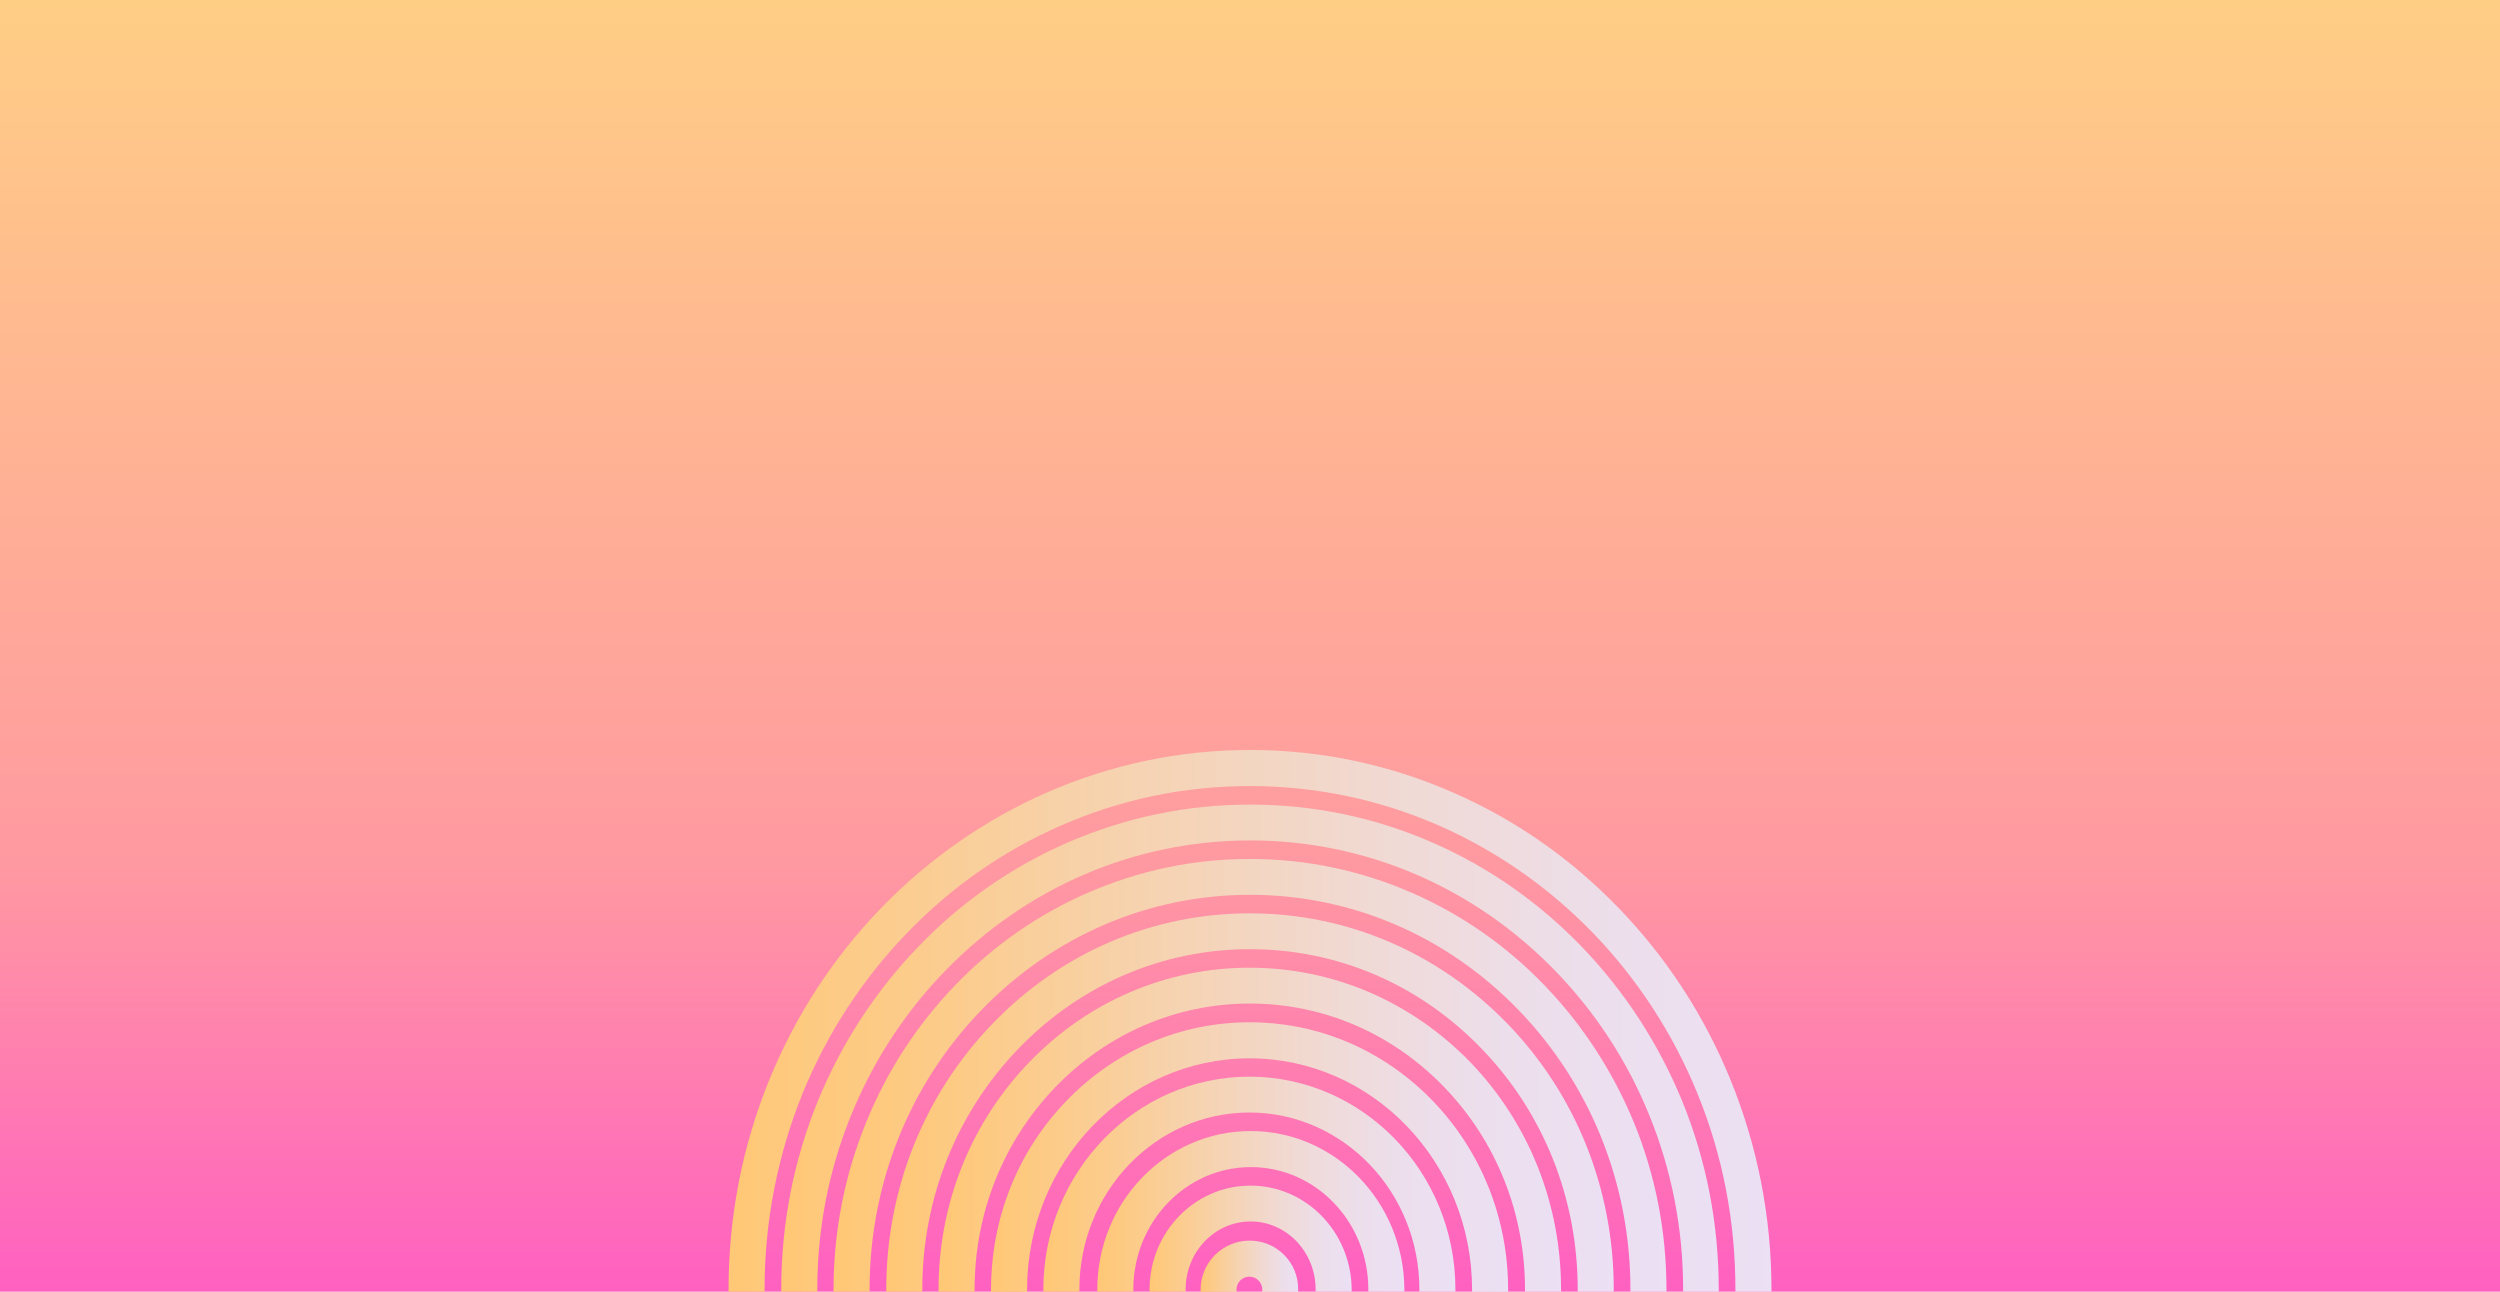
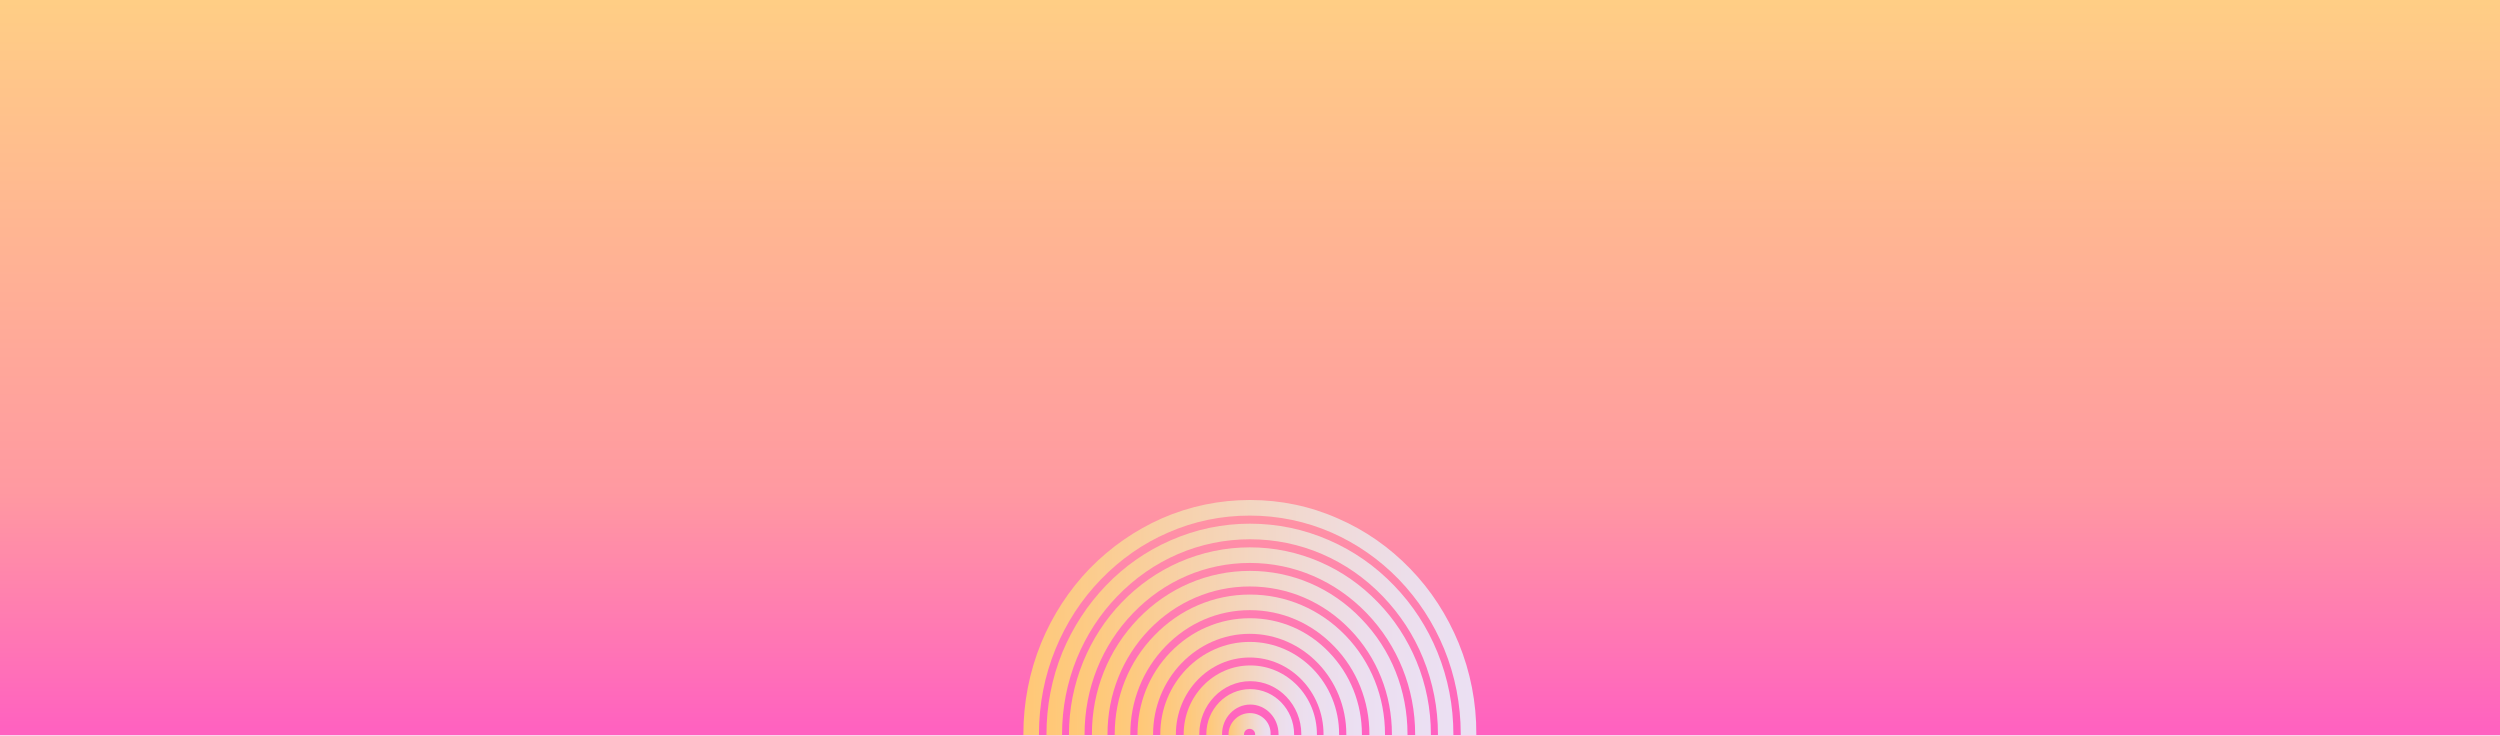
- <svg xmlns="http://www.w3.org/2000/svg" version="1.1" id="Layer_1" x="0px" y="0px" viewBox="0 0 1200 620" style="enable-background:new 0 0 1200 620;" xml:space="preserve">
+ <svg xmlns="http://www.w3.org/2000/svg" version="1.1" id="Layer_1" x="0px" y="0px" viewBox="0 0 1700 500" style="enable-background:new 0 0 1700 500;" xml:space="preserve">
  <style type="text/css">
	.st0{fill:url(#SVGID_1_);}
	.st1{fill:url(#SVGID_2_);}
	.st2{fill:url(#SVGID_3_);}
	.st3{fill:url(#SVGID_4_);}
	.st4{fill:url(#SVGID_5_);}
	.st5{fill:url(#SVGID_6_);}
	.st6{fill:url(#SVGID_7_);}
	.st7{fill:url(#SVGID_8_);}
	.st8{fill:url(#SVGID_9_);}
	.st9{fill:url(#SVGID_10_);}
	.st10{fill:url(#SVGID_11_);}
</style>
-   <linearGradient id="SVGID_1_" gradientUnits="userSpaceOnUse" x1="600" y1="182" x2="600" y2="802" gradientTransform="matrix(1 0 0 -1 0 802)">
+   <linearGradient id="SVGID_1_" gradientUnits="userSpaceOnUse" x1="850" y1="-56" x2="850" y2="444" gradientTransform="matrix(1 0 0 -1 0 444)">
    <stop offset="4.761900e-03" style="stop-color:#FF61C0" />
    <stop offset="0.331" style="stop-color:#FF99A1" />
    <stop offset="1" style="stop-color:#FFCE85" />
  </linearGradient>
-   <path class="st0" d="M1200,0H0v620h1200V0z" />
+   <path class="st0" d="M1700,0H0v500h1700V0z" />
  <g>
-     <linearGradient id="SVGID_2_" gradientUnits="userSpaceOnUse" x1="349.749" y1="490" x2="850.251" y2="490">
+     <linearGradient id="SVGID_2_" gradientUnits="userSpaceOnUse" x1="696.029" y1="777.969" x2="1003.971" y2="777.969" gradientTransform="matrix(1 0 0 1 0 -358)">
      <stop offset="5.518000e-03" style="stop-color:#FFC876" />
      <stop offset="5.618000e-03" style="stop-color:#FFC876" />
      <stop offset="0.317" style="stop-color:#F7D1A8" />
      <stop offset="0.62" style="stop-color:#F1D9D1" />
      <stop offset="0.857" style="stop-color:#ECDEEB" />
      <stop offset="1" style="stop-color:#EBE0F4" />
    </linearGradient>
-     <path class="st1" d="M830.6,518.2c-12.6-30.8-30.6-58.5-53.6-82.3c-23-23.8-49.7-42.5-79.6-55.5C666.6,366.9,633.8,360,600,360   c-33.8,0-66.6,6.9-97.5,20.4c-29.8,13.1-56.6,31.8-79.6,55.5c-23,23.8-41,51.5-53.6,82.3c-13,31.9-19.6,65.8-19.6,100.7   c0,0.4,0,0.7,0,1.1H367c0-0.4,0-0.7,0-1.1c0-32.7,6.2-64.3,18.3-94.2c11.8-28.8,28.6-54.6,50-76.8c21.4-22.2,46.3-39.6,74.1-51.7   c28.7-12.6,59.2-18.9,90.6-18.9c31.4,0,61.9,6.4,90.6,18.9c27.7,12.2,52.7,29.6,74.1,51.7c21.4,22.2,38.2,48,50,76.8   c12.2,29.8,18.3,61.5,18.3,94.2c0,0.4,0,0.7,0,1.1h17.3c0-0.4,0-0.7,0-1.1C850.3,584,843.6,550.1,830.6,518.2z" />
-     <linearGradient id="SVGID_3_" gradientUnits="userSpaceOnUse" x1="374.929" y1="503.071" x2="824.98" y2="503.071">
+     <path class="st1" d="M991.9,437.3c-7.8-18.9-18.8-36-33-50.6c-14.1-14.6-30.6-26.1-49-34.1C891,344.2,870.8,340,850,340   s-41,4.2-60,12.5c-18.3,8.1-34.8,19.6-49,34.1c-14.1,14.6-25.2,31.7-33,50.6c-8,19.6-12.1,40.5-12.1,61.9c0,0.2,0,0.4,0,0.7h10.6   c0-0.2,0-0.4,0-0.7c0-20.1,3.8-39.6,11.3-57.9c7.3-17.7,17.6-33.6,30.8-47.2s28.5-24.4,45.6-31.8c17.7-7.8,36.4-11.6,55.7-11.6   c19.3,0,38.1,3.9,55.7,11.6c17,7.5,32.4,18.2,45.6,31.8c13.2,13.7,23.5,29.5,30.8,47.2c7.5,18.3,11.3,37.8,11.3,57.9   c0,0.2,0,0.4,0,0.7h10.6c0-0.2,0-0.4,0-0.7C1004,477.8,999.9,456.9,991.9,437.3z" />
+     <linearGradient id="SVGID_3_" gradientUnits="userSpaceOnUse" x1="711.592" y1="786.028" x2="988.408" y2="786.028" gradientTransform="matrix(1 0 0 1 0 -358)">
      <stop offset="5.518000e-03" style="stop-color:#FFC876" />
      <stop offset="5.618000e-03" style="stop-color:#FFC876" />
      <stop offset="0.317" style="stop-color:#F7D1A8" />
      <stop offset="0.62" style="stop-color:#F1D9D1" />
      <stop offset="0.857" style="stop-color:#ECDEEB" />
      <stop offset="1" style="stop-color:#EBE0F4" />
    </linearGradient>
-     <path class="st2" d="M759.2,454.4c-20.7-21.4-44.7-38.2-71.5-49.9c-27.8-12.2-57.3-18.3-87.7-18.3c-30.4,0-59.9,6.2-87.7,18.3   c-26.8,11.7-50.9,28.5-71.5,49.9c-20.6,21.4-36.8,46.3-48.2,74c-11.7,28.7-17.6,59.1-17.6,90.5c0,0.4,0,0.7,0,1.1h17.3   c0-0.4,0-0.7,0-1.1c0-29.1,5.5-57.4,16.4-84c10.5-25.7,25.5-48.7,44.6-68.5c39.2-40.6,91.4-63,146.8-63c55.4,0,107.6,22.4,146.8,63   c19.1,19.8,34.1,42.8,44.6,68.5c10.9,26.6,16.4,54.9,16.4,84c0,0.4,0,0.7,0,1.1H825c0-0.4,0-0.7,0-1.1c0-31.4-5.9-61.8-17.6-90.5   C796,500.7,779.8,475.8,759.2,454.4z" />
-     <linearGradient id="SVGID_4_" gradientUnits="userSpaceOnUse" x1="400.106" y1="516.135" x2="799.691" y2="516.135">
+     <path class="st2" d="M947.9,398.1c-12.7-13.2-27.5-23.5-44-30.7c-17.1-7.5-35.2-11.3-53.9-11.3s-36.8,3.8-53.9,11.3   c-16.5,7.2-31.3,17.5-44,30.7c-12.7,13.2-22.6,28.5-29.7,45.5c-7.2,17.7-10.8,36.4-10.8,55.7c0,0.2,0,0.4,0,0.7h10.6   c0-0.2,0-0.4,0-0.7c0-17.9,3.4-35.3,10.1-51.7c6.5-15.8,15.7-30,27.4-42.1c24.1-25,56.2-38.8,90.3-38.8c34.1,0,66.2,13.8,90.3,38.8   c11.7,12.2,21,26.3,27.4,42.1c6.7,16.4,10.1,33.8,10.1,51.7c0,0.2,0,0.4,0,0.7h10.5c0-0.2,0-0.4,0-0.7c0-19.3-3.6-38-10.8-55.7   C970.6,426.6,960.6,411.2,947.9,398.1z" />
+     <linearGradient id="SVGID_4_" gradientUnits="userSpaceOnUse" x1="727.032" y1="794.055" x2="972.968" y2="794.055" gradientTransform="matrix(1 0 0 1 0 -358)">
      <stop offset="5.518000e-03" style="stop-color:#FFC876" />
      <stop offset="5.618000e-03" style="stop-color:#FFC876" />
      <stop offset="0.317" style="stop-color:#F7D1A8" />
      <stop offset="0.62" style="stop-color:#F1D9D1" />
      <stop offset="0.857" style="stop-color:#ECDEEB" />
      <stop offset="1" style="stop-color:#EBE0F4" />
    </linearGradient>
-     <path class="st3" d="M741.3,472.9c-18.3-19-39.7-33.9-63.5-44.3c-24.7-10.8-50.9-16.3-77.9-16.3c-27,0-53.2,5.5-77.9,16.3   c-23.8,10.4-45.2,25.3-63.5,44.3c-18.3,19-32.7,41.1-42.7,65.7c-10.4,25.5-15.7,52.5-15.7,80.3c0,0.4,0,0.7,0,1.1h17.3   c0-0.4,0-0.7,0-1.1c0-50.6,19-98.2,53.6-134c34.5-35.7,80.3-55.4,129-55.4c48.7,0,94.5,19.7,129,55.4c34.5,35.8,53.6,83.4,53.6,134   c0,0.4,0,0.7,0,1.1h17.3c0-0.4,0-0.7,0-1.1c0-27.9-5.3-54.9-15.7-80.3C774,514,759.6,491.9,741.3,472.9z" />
-     <linearGradient id="SVGID_5_" gradientUnits="userSpaceOnUse" x1="425.286" y1="529.198" x2="774.414" y2="529.198">
+     <path class="st3" d="M936.9,409.5c-11.3-11.7-24.4-20.9-39.1-27.3c-15.2-6.6-31.3-10-47.9-10s-32.7,3.4-47.9,10   c-14.6,6.4-27.8,15.6-39.1,27.3s-20.1,25.3-26.3,40.4c-6.4,15.7-9.7,32.3-9.7,49.4c0,0.2,0,0.4,0,0.7h10.6c0-0.2,0-0.4,0-0.7   c0-31.1,11.7-60.4,33-82.4c21.2-22,49.4-34.1,79.4-34.1s58.1,12.1,79.4,34.1c21.2,22,33,51.3,33,82.4c0,0.2,0,0.4,0,0.7H973   c0-0.2,0-0.4,0-0.7c0-17.2-3.3-33.8-9.7-49.4C957,434.7,948.2,421.1,936.9,409.5z" />
+     <linearGradient id="SVGID_5_" gradientUnits="userSpaceOnUse" x1="742.595" y1="802.083" x2="957.405" y2="802.083" gradientTransform="matrix(1 0 0 1 0 -358)">
      <stop offset="5.518000e-03" style="stop-color:#FFC876" />
      <stop offset="5.618000e-03" style="stop-color:#FFC876" />
      <stop offset="0.317" style="stop-color:#F7D1A8" />
      <stop offset="0.62" style="stop-color:#F1D9D1" />
      <stop offset="0.857" style="stop-color:#ECDEEB" />
      <stop offset="1" style="stop-color:#EBE0F4" />
    </linearGradient>
-     <path class="st4" d="M599.9,438.4c-46.7,0-90.6,18.8-123.5,53c-32.9,34.1-51,79.4-51,127.5c0,0.4,0,0.7,0,1.1h17.3   c0-0.4,0-0.7,0-1.1c0-43.7,16.4-84.7,46.2-115.6c29.7-30.8,69.2-47.7,111.1-47.7c42,0,81.4,16.9,111.1,47.7   c29.8,30.8,46.2,71.9,46.2,115.6c0,0.4,0,0.7,0,1.1h17.3c0-0.4,0-0.7,0-1.1c0-48.2-18.1-93.5-51-127.5   C690.4,457.2,646.5,438.4,599.9,438.4z" />
-     <linearGradient id="SVGID_6_" gradientUnits="userSpaceOnUse" x1="450.462" y1="542.268" x2="749.124" y2="542.268">
+     <path class="st4" d="M849.9,388.2c-28.7,0-55.7,11.6-76,32.6c-20.2,21-31.4,48.8-31.4,78.4c0,0.2,0,0.4,0,0.7h10.6   c0-0.2,0-0.4,0-0.7c0-26.9,10.1-52.1,28.4-71.1c18.3-18.9,42.6-29.3,68.3-29.3c25.8,0,50.1,10.4,68.3,29.3   c18.3,18.9,28.4,44.2,28.4,71.1c0,0.2,0,0.4,0,0.7h10.6c0-0.2,0-0.4,0-0.7c0-29.7-11.1-57.5-31.4-78.4   C905.6,399.8,878.6,388.2,849.9,388.2z" />
+     <linearGradient id="SVGID_6_" gradientUnits="userSpaceOnUse" x1="758.035" y1="810.111" x2="941.842" y2="810.111" gradientTransform="matrix(1 0 0 1 0 -358)">
      <stop offset="5.518000e-03" style="stop-color:#FFC876" />
      <stop offset="5.618000e-03" style="stop-color:#FFC876" />
      <stop offset="0.317" style="stop-color:#F7D1A8" />
      <stop offset="0.62" style="stop-color:#F1D9D1" />
      <stop offset="0.857" style="stop-color:#ECDEEB" />
      <stop offset="1" style="stop-color:#EBE0F4" />
    </linearGradient>
-     <path class="st5" d="M599.8,464.5c-39.9,0-77.5,16.1-105.7,45.3c-28.1,29.1-43.6,67.9-43.6,109.1c0,0.4,0,0.7,0,1.1h17.3   c0-0.4,0-0.7,0-1.1c0-36.7,13.8-71.2,38.8-97.1c24.9-25.8,58.1-40.1,93.3-40.1c35.2,0,68.3,14.2,93.3,40.1   c25,25.9,38.8,60.4,38.8,97.1c0,0.4,0,0.7,0,1.1h17.3c0-0.4,0-0.7,0-1.1c0-41.2-15.5-79.9-43.6-109.1   C677.3,480.6,639.7,464.5,599.8,464.5z" />
-     <linearGradient id="SVGID_7_" gradientUnits="userSpaceOnUse" x1="475.642" y1="555.336" x2="723.859" y2="555.336">
+     <path class="st5" d="M849.9,404.3c-24.5,0-47.7,9.9-65,27.9C767.6,450,758,473.9,758,499.3c0,0.2,0,0.4,0,0.7h10.6   c0-0.2,0-0.4,0-0.7c0-22.6,8.5-43.8,23.9-59.7c15.3-15.9,35.7-24.7,57.4-24.7c21.7,0,42,8.7,57.4,24.7   c15.4,15.9,23.9,37.2,23.9,59.7c0,0.2,0,0.4,0,0.7h10.6c0-0.2,0-0.4,0-0.7c0-25.3-9.5-49.2-26.8-67.1   C897.6,414.2,874.4,404.3,849.9,404.3z" />
+     <linearGradient id="SVGID_7_" gradientUnits="userSpaceOnUse" x1="773.537" y1="818.2" x2="926.217" y2="818.2" gradientTransform="matrix(1 0 0 1 0 -358)">
      <stop offset="5.518000e-03" style="stop-color:#FFC876" />
      <stop offset="5.618000e-03" style="stop-color:#FFC876" />
      <stop offset="0.317" style="stop-color:#F7D1A8" />
      <stop offset="0.62" style="stop-color:#F1D9D1" />
      <stop offset="0.857" style="stop-color:#ECDEEB" />
      <stop offset="1" style="stop-color:#EBE0F4" />
    </linearGradient>
-     <path class="st6" d="M599.8,490.7c-33.2,0-64.4,13.4-87.9,37.7c-23.4,24.2-36.2,56.4-36.2,90.6c0,0.4,0,0.7,0,1.1h17.3   c0-0.4,0-0.7,0-1.1c0-61.2,47.9-111,106.8-111c58.9,0,106.8,49.8,106.8,111c0,0.4,0,0.7,0,1.1h17.3c0-0.4,0-0.7,0-1.1   c0-34.2-12.9-66.4-36.2-90.6C664.2,504.1,633,490.7,599.8,490.7z" />
-     <linearGradient id="SVGID_8_" gradientUnits="userSpaceOnUse" x1="500.821" y1="568.403" x2="698.57" y2="568.403">
+     <path class="st6" d="M849.9,420.4c-20.4,0-39.6,8.2-54.1,23.2c-14.4,14.9-22.3,34.7-22.3,55.7c0,0.2,0,0.4,0,0.7h10.6   c0-0.2,0-0.4,0-0.7c0-37.6,29.5-68.3,65.7-68.3s65.7,30.6,65.7,68.3c0,0.2,0,0.4,0,0.7h10.6c0-0.2,0-0.4,0-0.7   c0-21-7.9-40.8-22.3-55.7C889.5,428.6,870.3,420.4,849.9,420.4z" />
+     <linearGradient id="SVGID_8_" gradientUnits="userSpaceOnUse" x1="788.977" y1="826.197" x2="910.654" y2="826.197" gradientTransform="matrix(1 0 0 1 0 -358)">
      <stop offset="5.518000e-03" style="stop-color:#FFC876" />
      <stop offset="5.618000e-03" style="stop-color:#FFC876" />
      <stop offset="0.317" style="stop-color:#F7D1A8" />
      <stop offset="0.62" style="stop-color:#F1D9D1" />
      <stop offset="0.857" style="stop-color:#ECDEEB" />
      <stop offset="1" style="stop-color:#EBE0F4" />
    </linearGradient>
-     <path class="st7" d="M599.7,516.8c-54.5,0-98.9,45.8-98.9,102.1c0,0.4,0,0.7,0,1.1h17.3c0-0.4,0-0.7,0-1.1   c0-46.8,36.6-84.9,81.6-84.9c45,0,81.6,38.1,81.6,84.9c0,0.4,0,0.7,0,1.1h17.3c0-0.4,0-0.7,0-1.1   C698.6,562.6,654.2,516.8,599.7,516.8z" />
-     <linearGradient id="SVGID_9_" gradientUnits="userSpaceOnUse" x1="526.614" y1="581.468" x2="673.908" y2="581.468">
+     <path class="st7" d="M849.8,436.5c-33.5,0-60.8,28.2-60.8,62.8c0,0.2,0,0.4,0,0.7h10.6c0-0.2,0-0.4,0-0.7   c0-28.8,22.5-52.2,50.2-52.2s50.2,23.4,50.2,52.2c0,0.2,0,0.4,0,0.7h10.6c0-0.2,0-0.4,0-0.7C910.7,464.6,883.3,436.5,849.8,436.5z" />
+     <linearGradient id="SVGID_9_" gradientUnits="userSpaceOnUse" x1="804.91" y1="834.225" x2="895.582" y2="834.225" gradientTransform="matrix(1 0 0 1 0 -358)">
      <stop offset="5.518000e-03" style="stop-color:#FFC876" />
      <stop offset="5.618000e-03" style="stop-color:#FFC876" />
      <stop offset="0.317" style="stop-color:#F7D1A8" />
      <stop offset="0.62" style="stop-color:#F1D9D1" />
      <stop offset="0.857" style="stop-color:#ECDEEB" />
      <stop offset="1" style="stop-color:#EBE0F4" />
    </linearGradient>
-     <path class="st8" d="M600.3,542.9c-40.6,0-73.6,34.1-73.6,76c0,0.4,0,0.7,0,1.1h17.3c0-0.4,0-0.7,0-1.1c0-32.4,25.3-58.7,56.4-58.7   c31.1,0,56.4,26.3,56.4,58.7c0,0.4,0,0.7,0,1.1h17.3c0-0.4,0-0.7,0-1.1C673.9,577,640.9,542.9,600.3,542.9z" />
-     <linearGradient id="SVGID_10_" gradientUnits="userSpaceOnUse" x1="551.792" y1="594.538" x2="648.619" y2="594.538">
+     <path class="st8" d="M850.2,452.5c-25,0-45.3,21-45.3,46.8c0,0.2,0,0.4,0,0.7h10.6c0-0.2,0-0.4,0-0.7c0-19.9,15.6-36.1,34.7-36.1   c19.1,0,34.7,16.2,34.7,36.1c0,0.2,0,0.4,0,0.7h10.6c0-0.2,0-0.4,0-0.7C895.5,473.5,875.2,452.5,850.2,452.5z" />
+     <linearGradient id="SVGID_10_" gradientUnits="userSpaceOnUse" x1="820.35" y1="842.283" x2="879.913" y2="842.283" gradientTransform="matrix(1 0 0 1 0 -358)">
      <stop offset="5.518000e-03" style="stop-color:#FFC876" />
      <stop offset="5.618000e-03" style="stop-color:#FFC876" />
      <stop offset="0.317" style="stop-color:#F7D1A8" />
      <stop offset="0.62" style="stop-color:#F1D9D1" />
      <stop offset="0.857" style="stop-color:#ECDEEB" />
      <stop offset="1" style="stop-color:#EBE0F4" />
    </linearGradient>
-     <path class="st9" d="M600.2,569.1c-26.7,0-48.4,22.4-48.4,49.8c0,0.4,0,0.7,0,1.1h17.3c0-0.4,0-0.7,0-1.1c0-18,14-32.6,31.2-32.6   c17.2,0,31.2,14.6,31.2,32.6c0,0.4,0,0.7,0,1.1h17.3c0-0.4,0-0.7,0-1.1C648.6,591.4,626.9,569.1,600.2,569.1z" />
-     <linearGradient id="SVGID_11_" gradientUnits="userSpaceOnUse" x1="576.357" y1="607.727" x2="623.303" y2="607.727">
+     <path class="st9" d="M850.1,468.6c-16.4,0-29.8,13.8-29.8,30.6c0,0.2,0,0.4,0,0.7H831c0-0.2,0-0.4,0-0.7c0-11.1,8.6-20.1,19.2-20.1   c10.6,0,19.2,9,19.2,20.1c0,0.2,0,0.4,0,0.7H880c0-0.2,0-0.4,0-0.7C879.9,482.3,866.5,468.6,850.1,468.6z" />
+     <linearGradient id="SVGID_11_" gradientUnits="userSpaceOnUse" x1="835.456" y1="850.434" x2="864.335" y2="850.434" gradientTransform="matrix(1 0 0 1 0 -358)">
      <stop offset="5.518000e-03" style="stop-color:#FFC876" />
      <stop offset="5.618000e-03" style="stop-color:#FFC876" />
      <stop offset="0.317" style="stop-color:#F7D1A8" />
      <stop offset="0.62" style="stop-color:#F1D9D1" />
      <stop offset="0.857" style="stop-color:#ECDEEB" />
      <stop offset="1" style="stop-color:#EBE0F4" />
    </linearGradient>
-     <path class="st10" d="M599.8,595.5c-12.9,0-23.5,10.5-23.5,23.5c0,0.4,0,0.7,0,1.1h17.3c-0.1-0.4-0.1-0.7-0.1-1.1   c0-3.4,2.8-6.2,6.2-6.2c3.4,0,6.2,2.8,6.2,6.2c0,0.4,0,0.7-0.1,1.1h17.3c0-0.4,0-0.7,0-1.1C623.3,606,612.8,595.5,599.8,595.5z" />
+     <path class="st10" d="M849.9,484.9c-7.9,0-14.5,6.5-14.5,14.5c0,0.2,0,0.4,0,0.7h10.6c-0.1-0.2-0.1-0.4-0.1-0.7   c0-2.1,1.7-3.8,3.8-3.8c2.1,0,3.8,1.7,3.8,3.8c0,0.2,0,0.4-0.1,0.7h10.6c0-0.2,0-0.4,0-0.7C864.3,491.3,857.9,484.9,849.9,484.9z" />
  </g>
</svg>
